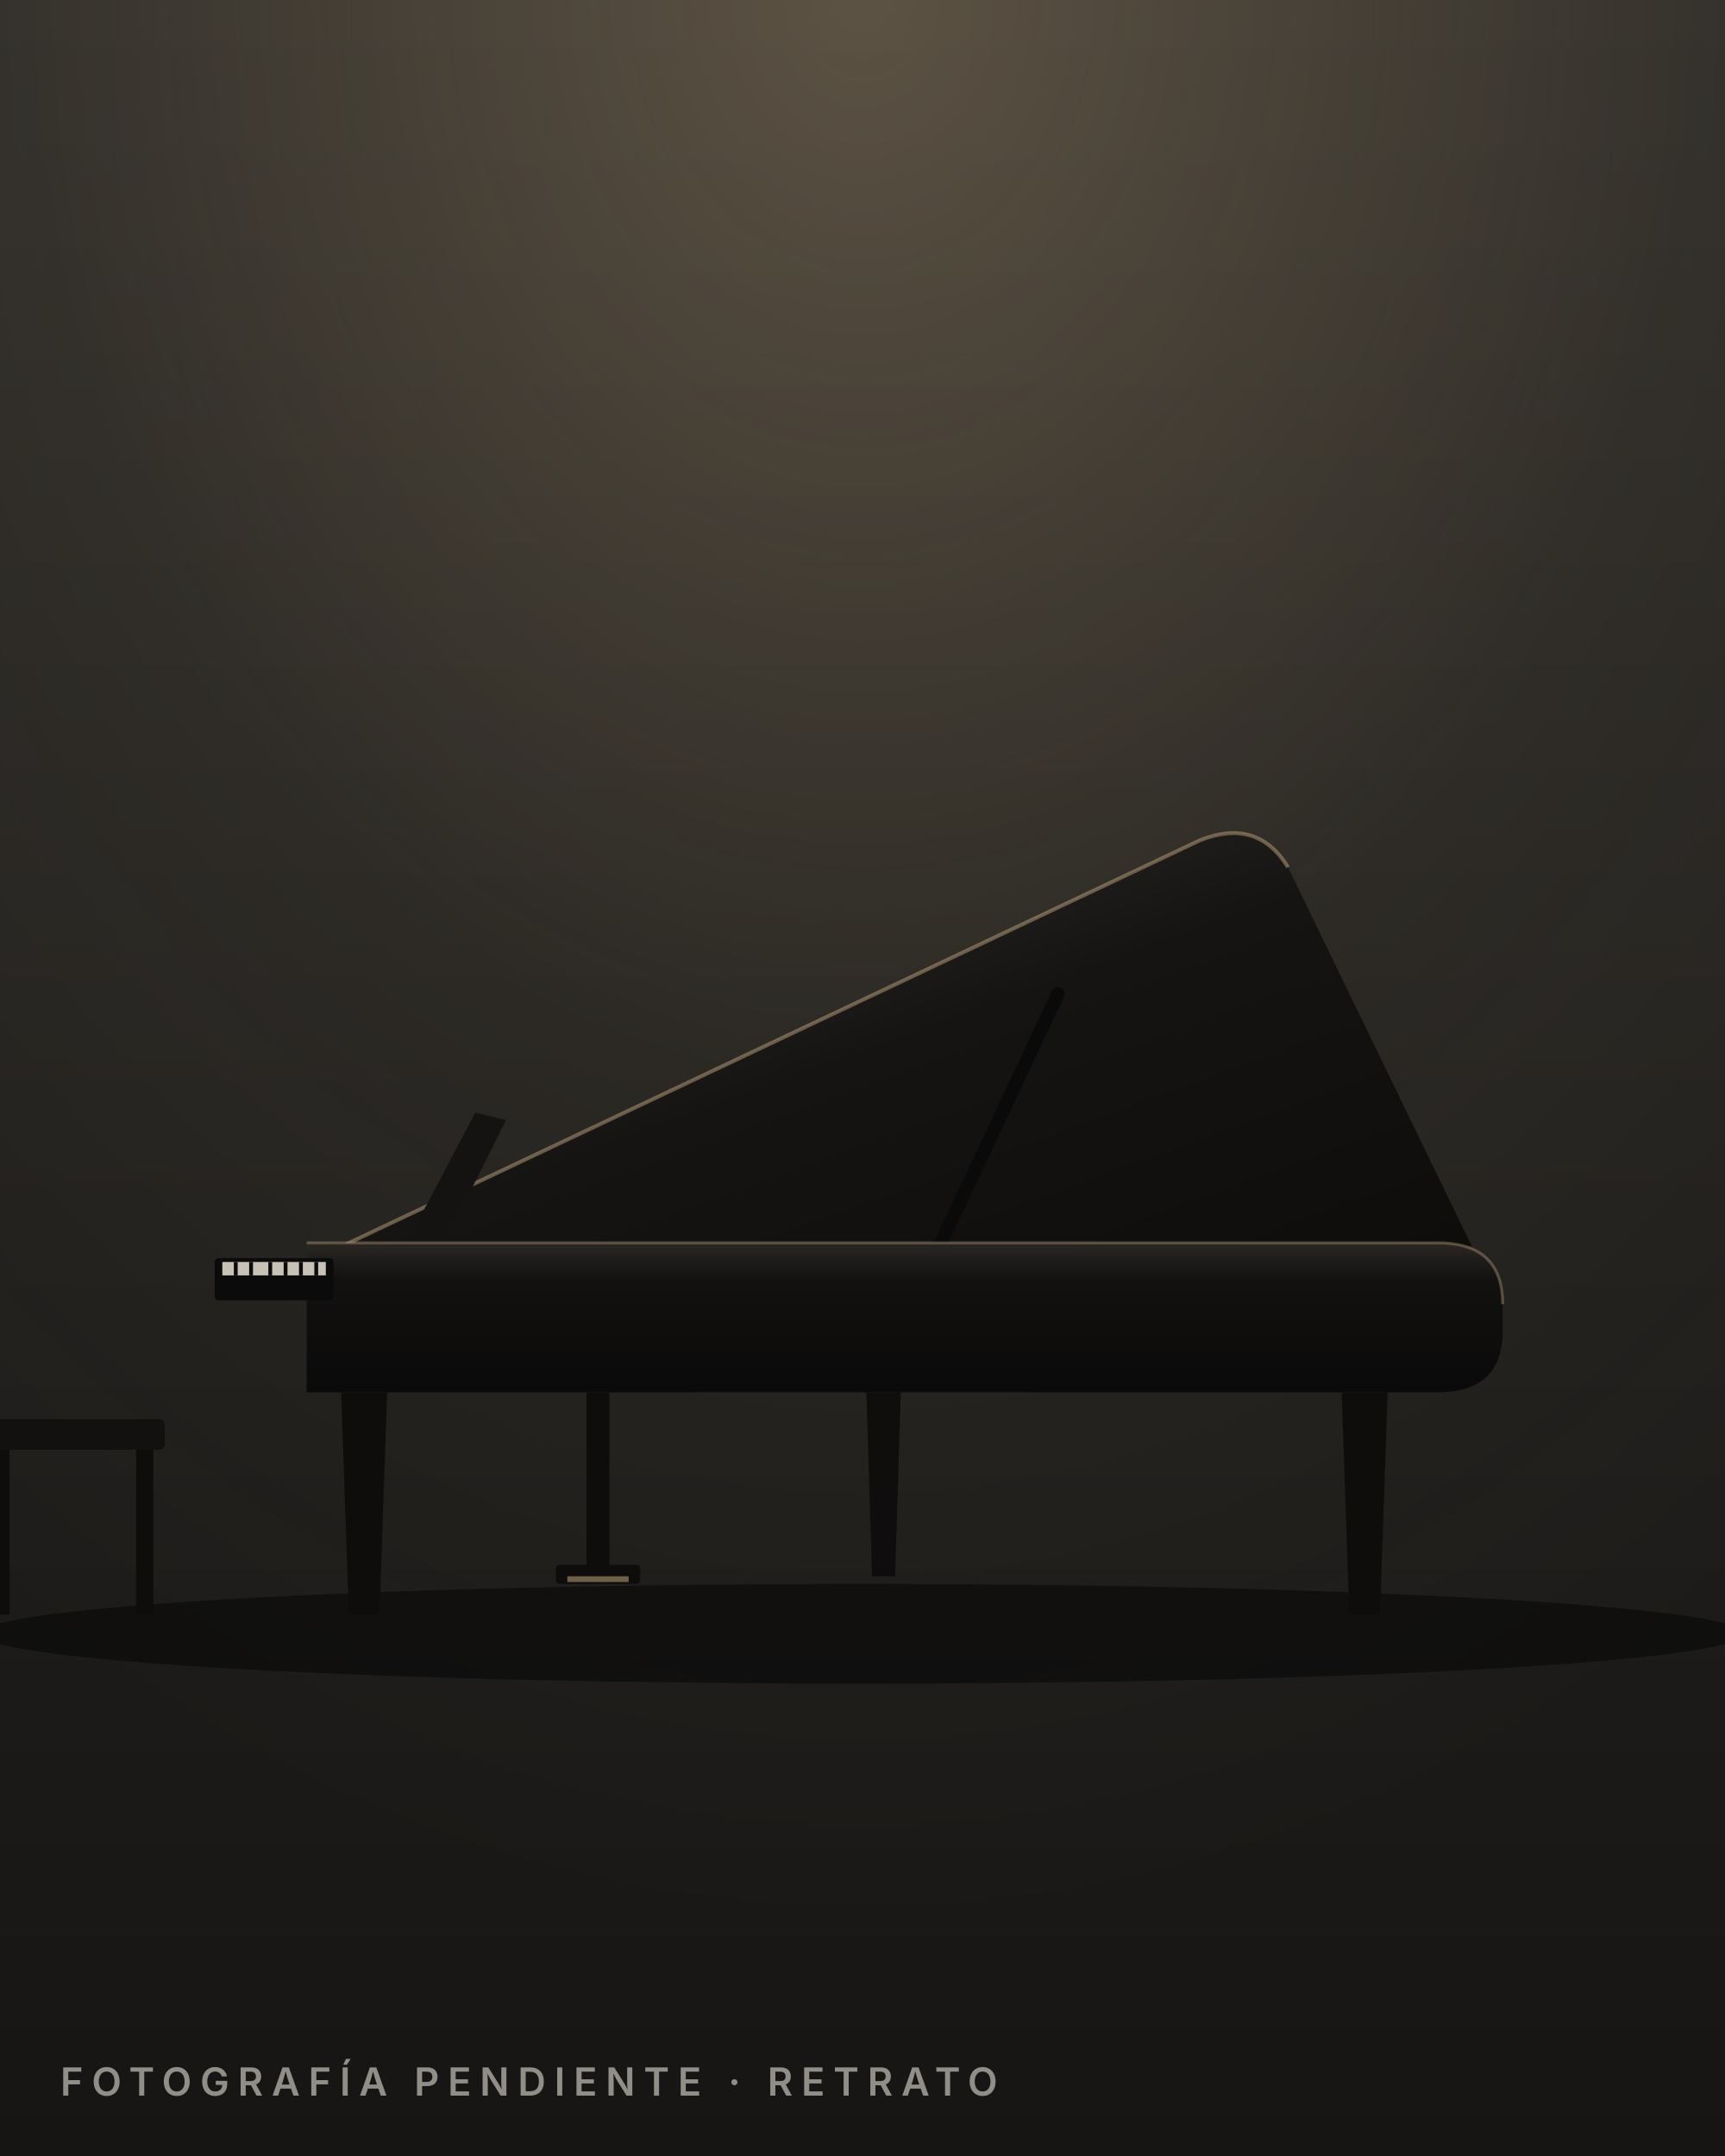
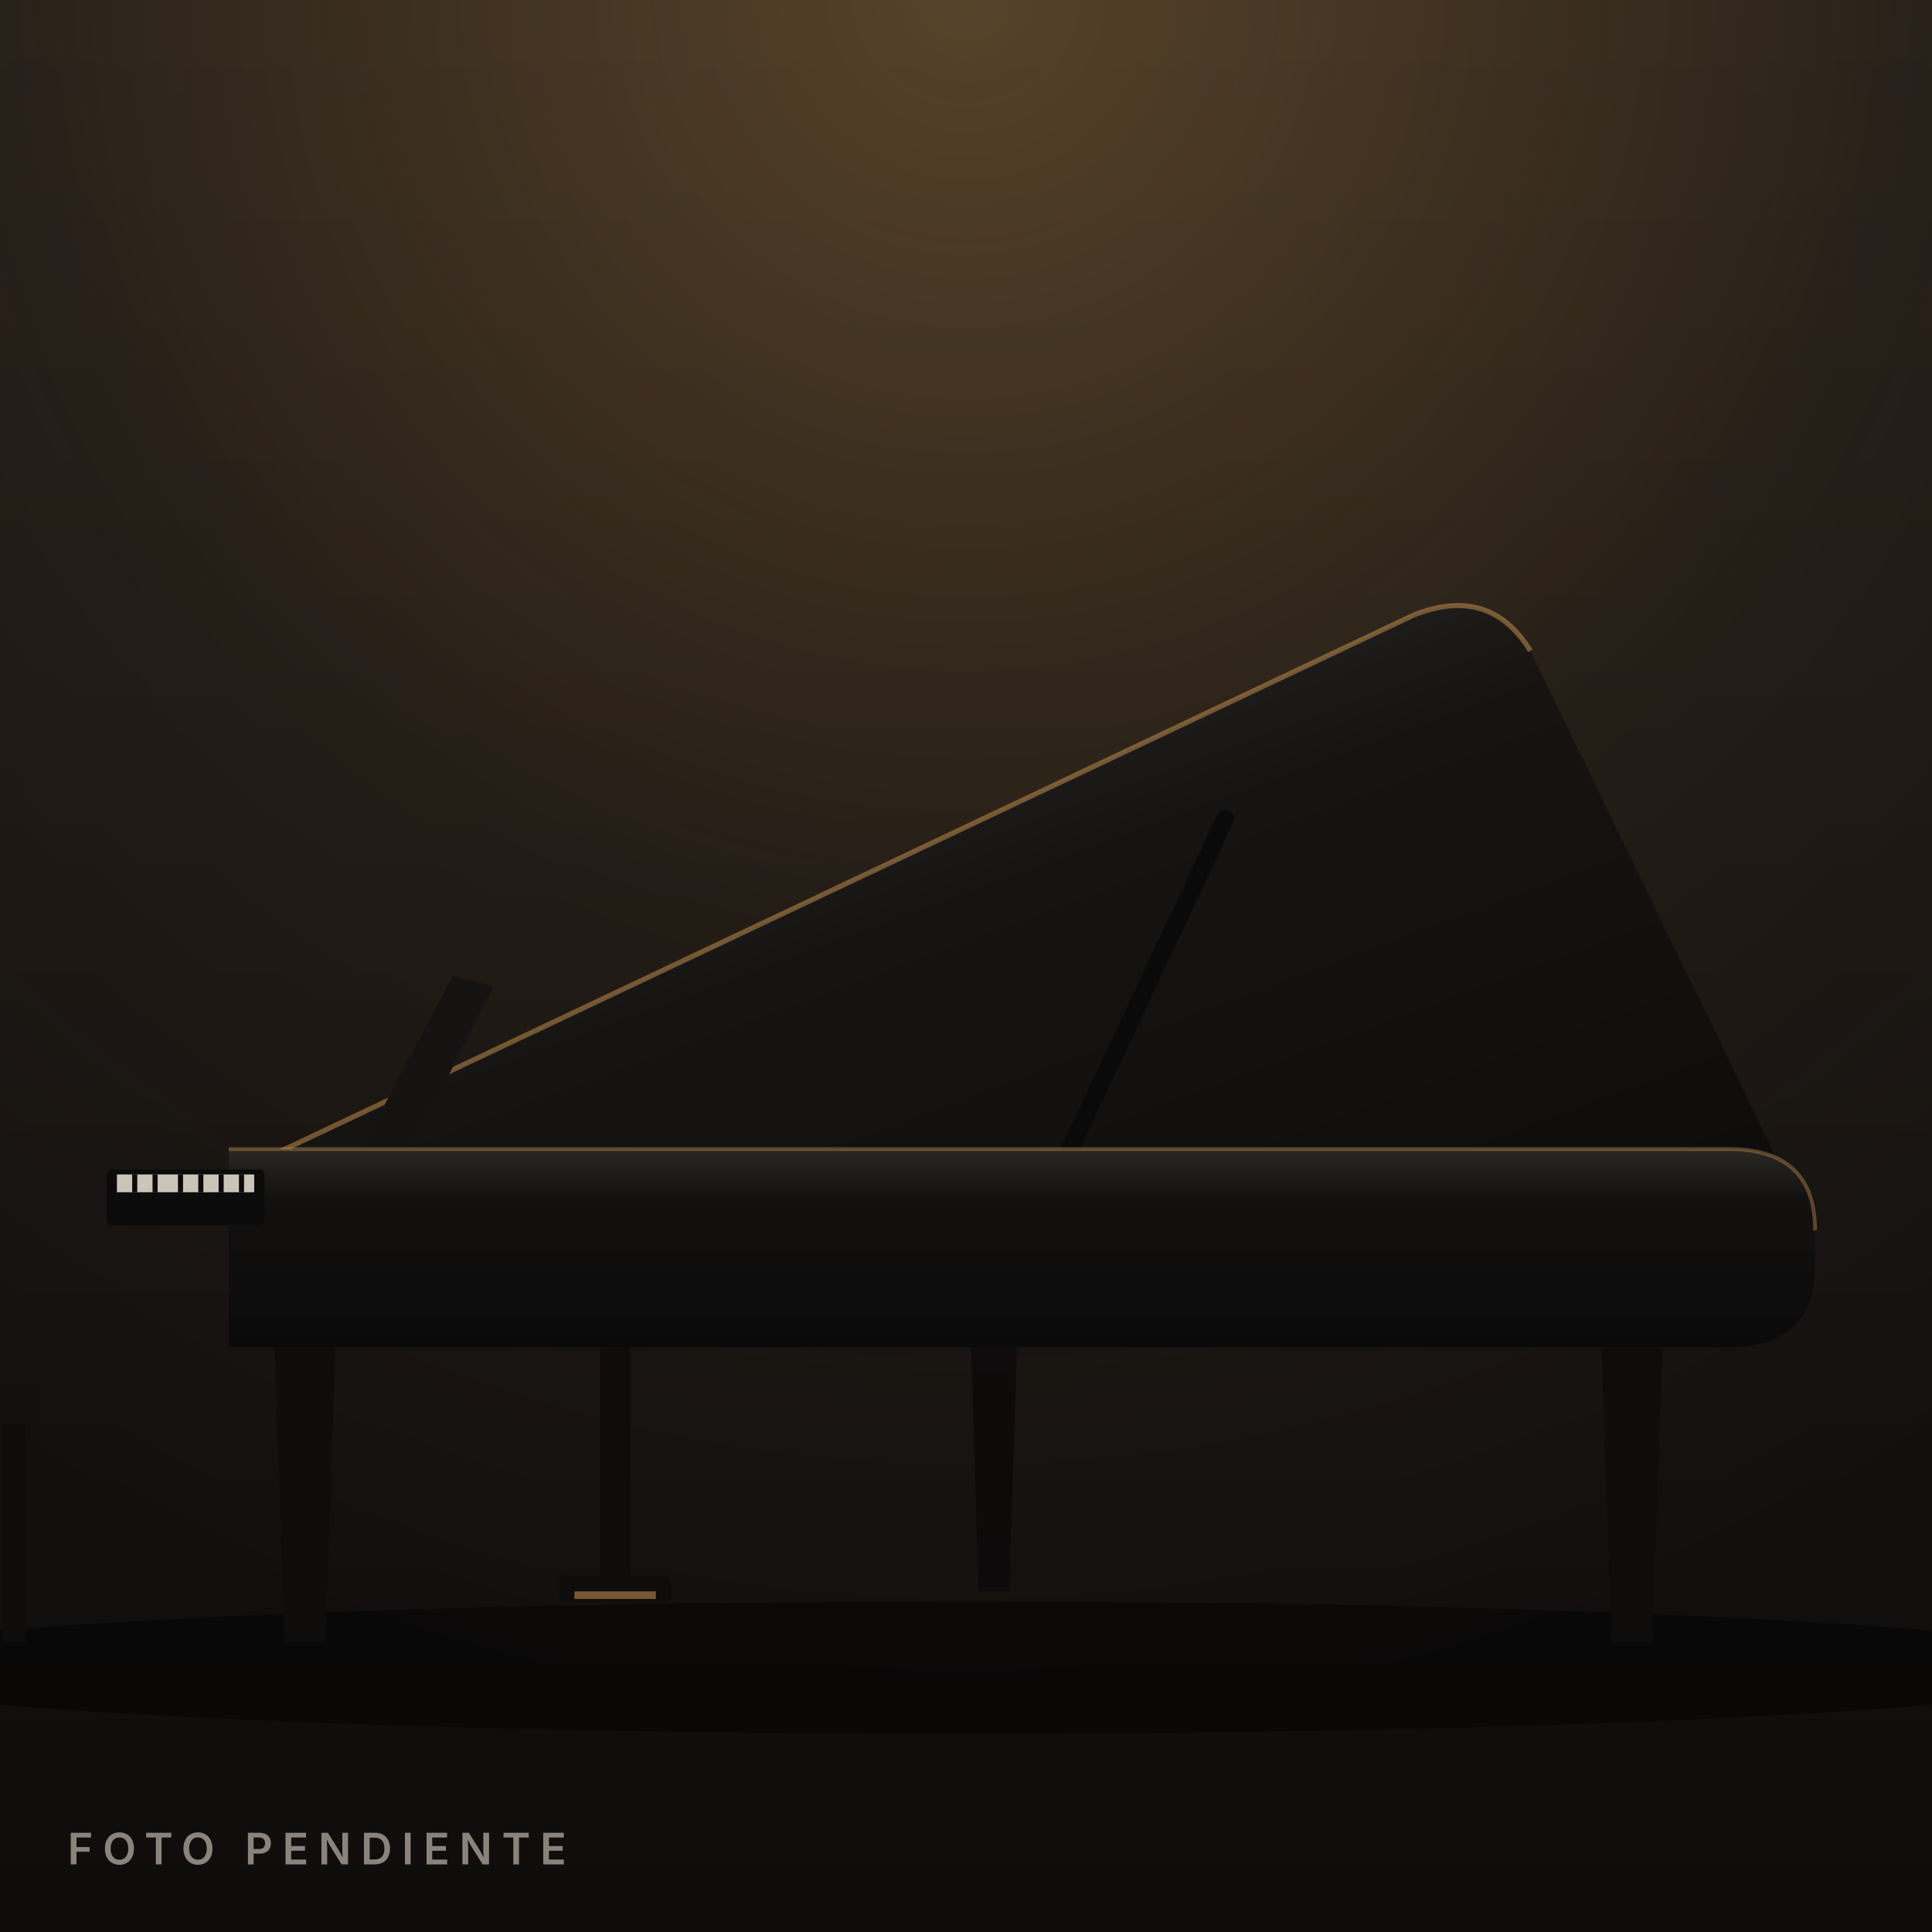
- <svg xmlns="http://www.w3.org/2000/svg" width="800" height="1000" viewBox="0 0 800 1000">
+ <svg xmlns="http://www.w3.org/2000/svg" width="800" height="800" viewBox="0 0 800 800">
  <defs>
    <linearGradient id="bg" x1="0" y1="0" x2="0" y2="1">
-       <stop offset="0" stop-color="#2c2a27" />
-       <stop offset=".62" stop-color="#1f1e1c" />
-       <stop offset="1" stop-color="#161514" />
+       <stop offset="0" stop-color="#1d1916" />
+       <stop offset=".62" stop-color="#141110" />
+       <stop offset="1" stop-color="#0f0d0c" />
    </linearGradient>
    <radialGradient id="spot" cx="0.5" cy="0" r=".9" gradientTransform="translate(0 0) scale(1 1)">
-       <stop offset="0" stop-color="#cdb187" stop-opacity=".30" />
-       <stop offset=".55" stop-color="#cdb187" stop-opacity=".06" />
-       <stop offset="1" stop-color="#cdb187" stop-opacity="0" />
+       <stop offset="0" stop-color="#e0a458" stop-opacity=".30" />
+       <stop offset=".55" stop-color="#e0a458" stop-opacity=".06" />
+       <stop offset="1" stop-color="#e0a458" stop-opacity="0" />
    </radialGradient>
    <linearGradient id="lid" x1="0" y1="0" x2="1" y2="1">
      <stop offset="0" stop-color="#3a3632" />
      <stop offset=".5" stop-color="#151413" />
      <stop offset="1" stop-color="#0e0d0c" />
    </linearGradient>
    <linearGradient id="body" x1="0" y1="0" x2="0" y2="1">
      <stop offset="0" stop-color="#2a2724" />
      <stop offset=".25" stop-color="#121110" />
      <stop offset="1" stop-color="#0b0a0a" />
    </linearGradient>
  </defs>
-   <rect width="800" height="1000" fill="url(#bg)" />
-   <rect width="800" height="1000" fill="url(#spot)" />
-   <ellipse cx="400" cy="757.778" rx="408.889" ry="23.111" fill="#000" opacity=".45" />
-   <g transform="translate(53.33333 286.6667) scale(0.8888889)">
+   <rect width="800" height="800" fill="url(#bg)" />
+   <rect width="800" height="800" fill="url(#spot)" />
+   <ellipse cx="400" cy="690.526" rx="484.211" ry="27.368" fill="#000" opacity=".45" />
+   <g transform="translate(-10.52632 132.6316) scale(1.052632)">
    <path d="M118 328 L566 116 Q596 104 612 130 L708 328 Z" fill="url(#lid)" />
-     <path d="M118 328 L566 116 Q596 104 612 130" fill="none" stroke="#cdb187" stroke-opacity=".45" stroke-width="2" />
+     <path d="M118 328 L566 116 Q596 104 612 130" fill="none" stroke="#e0a458" stroke-opacity=".45" stroke-width="2" />
    <path d="M430 328 L492 196" stroke="#0b0a0a" stroke-width="7" stroke-linecap="round" />
    <path d="M150 330 L188 258 L204 262 L170 330 Z" fill="#141312" />
    <path d="M100 326 H690 Q724 326 724 358 V372 Q724 404 690 404 H100 Z" fill="url(#body)" />
-     <path d="M100 326 H690 Q724 326 724 358" fill="none" stroke="#cdb187" stroke-opacity=".35" stroke-width="1.5" />
+     <path d="M100 326 H690 Q724 326 724 358" fill="none" stroke="#e0a458" stroke-opacity=".35" stroke-width="1.5" />
    <rect x="52" y="334" width="62" height="22" rx="2" fill="#0c0b0b" />
-     <rect x="56" y="336" width="54" height="7" fill="#e9e2d4" opacity=".85" />
+     <rect x="56" y="336" width="54" height="7" fill="#ece4d6" opacity=".85" />
    <g fill="#0c0b0b">
      <rect x="62" y="336" width="2" height="7" />
      <rect x="70" y="336" width="2" height="7" />
      <rect x="80" y="336" width="2" height="7" />
      <rect x="88" y="336" width="2" height="7" />
      <rect x="96" y="336" width="2" height="7" />
      <rect x="104" y="336" width="2" height="7" />
    </g>
    <path d="M118 404 H142 L138 520 H122 Z" fill="#0e0d0c" />
    <path d="M640 404 H664 L660 520 H644 Z" fill="#0e0d0c" />
    <path d="M392 404 H410 L407 500 H395 Z" fill="#0a0909" opacity=".8" />
    <rect x="246" y="404" width="12" height="94" fill="#0e0d0c" />
    <rect x="230" y="494" width="44" height="10" rx="2" fill="#0e0d0c" />
-     <rect x="236" y="500" width="32" height="3" fill="#cdb187" opacity=".5" />
+     <rect x="236" y="500" width="32" height="3" fill="#e0a458" opacity=".5" />
    <rect x="-70" y="418" width="96" height="16" rx="3" fill="#121110" />
    <rect x="-64" y="434" width="9" height="86" fill="#0e0d0c" />
    <rect x="11" y="434" width="9" height="86" fill="#0e0d0c" />
  </g>
-   <text x="28" y="972" fill="#f5f0e7" fill-opacity=".55" font-family="Inter, system-ui, sans-serif" font-size="18" font-weight="600" letter-spacing="3.96">FOTOGRAFÍA PENDIENTE · RETRATO</text>
+   <text x="28" y="772" fill="#ece4d6" fill-opacity=".55" font-family="Inter, system-ui, sans-serif" font-size="18" font-weight="600" letter-spacing="3.96">FOTO PENDIENTE</text>
</svg>
